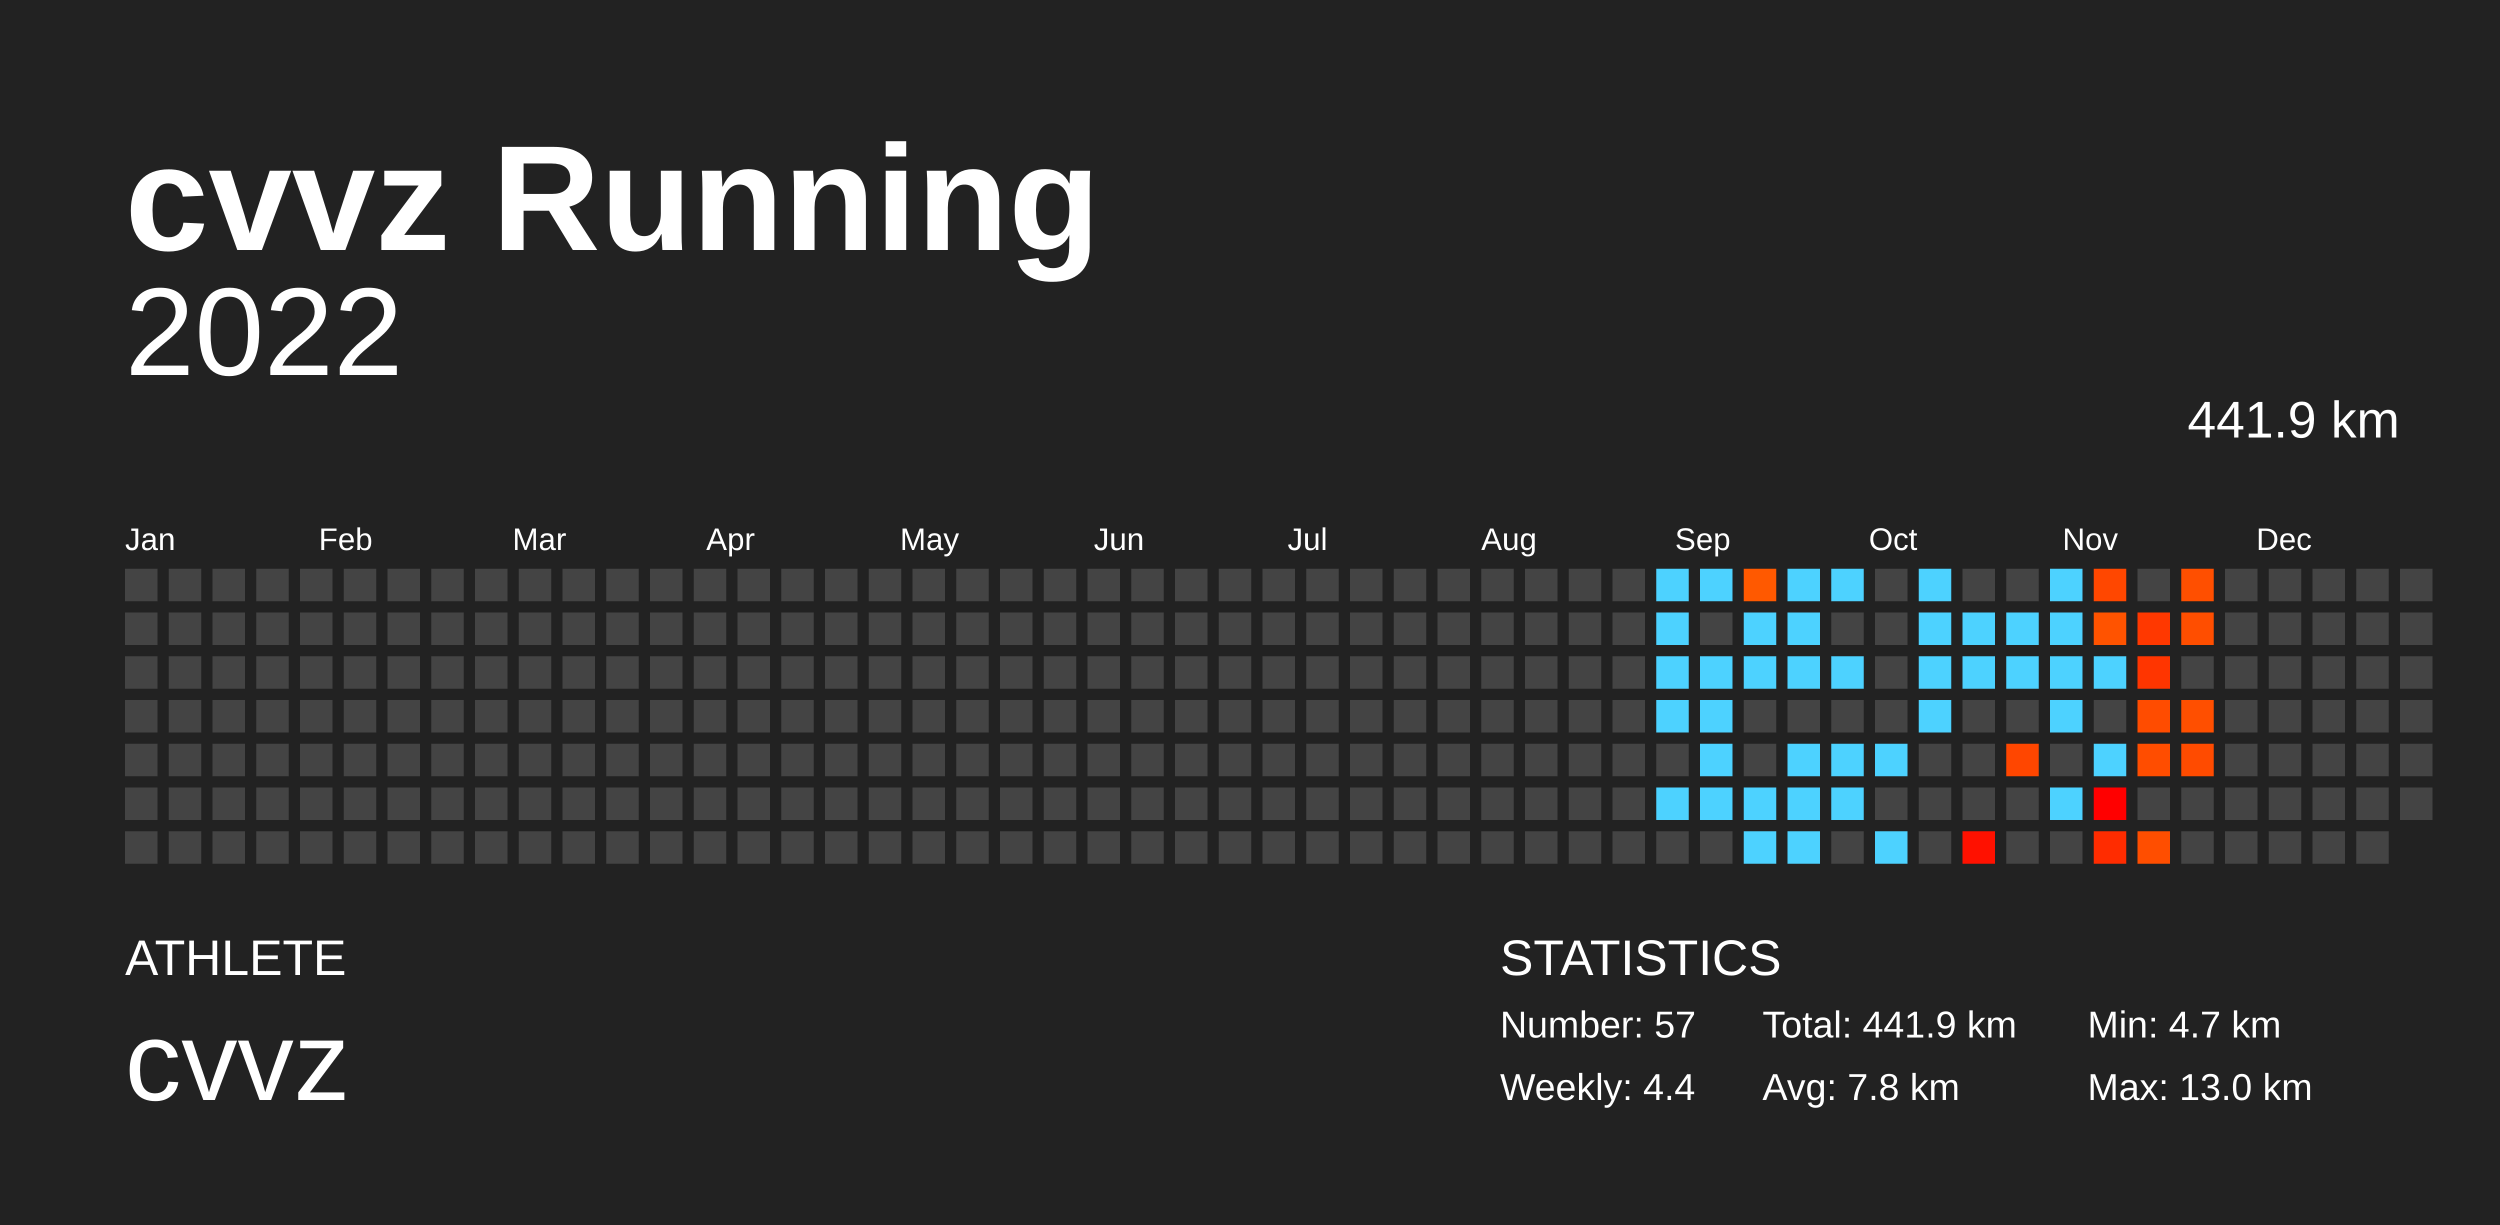
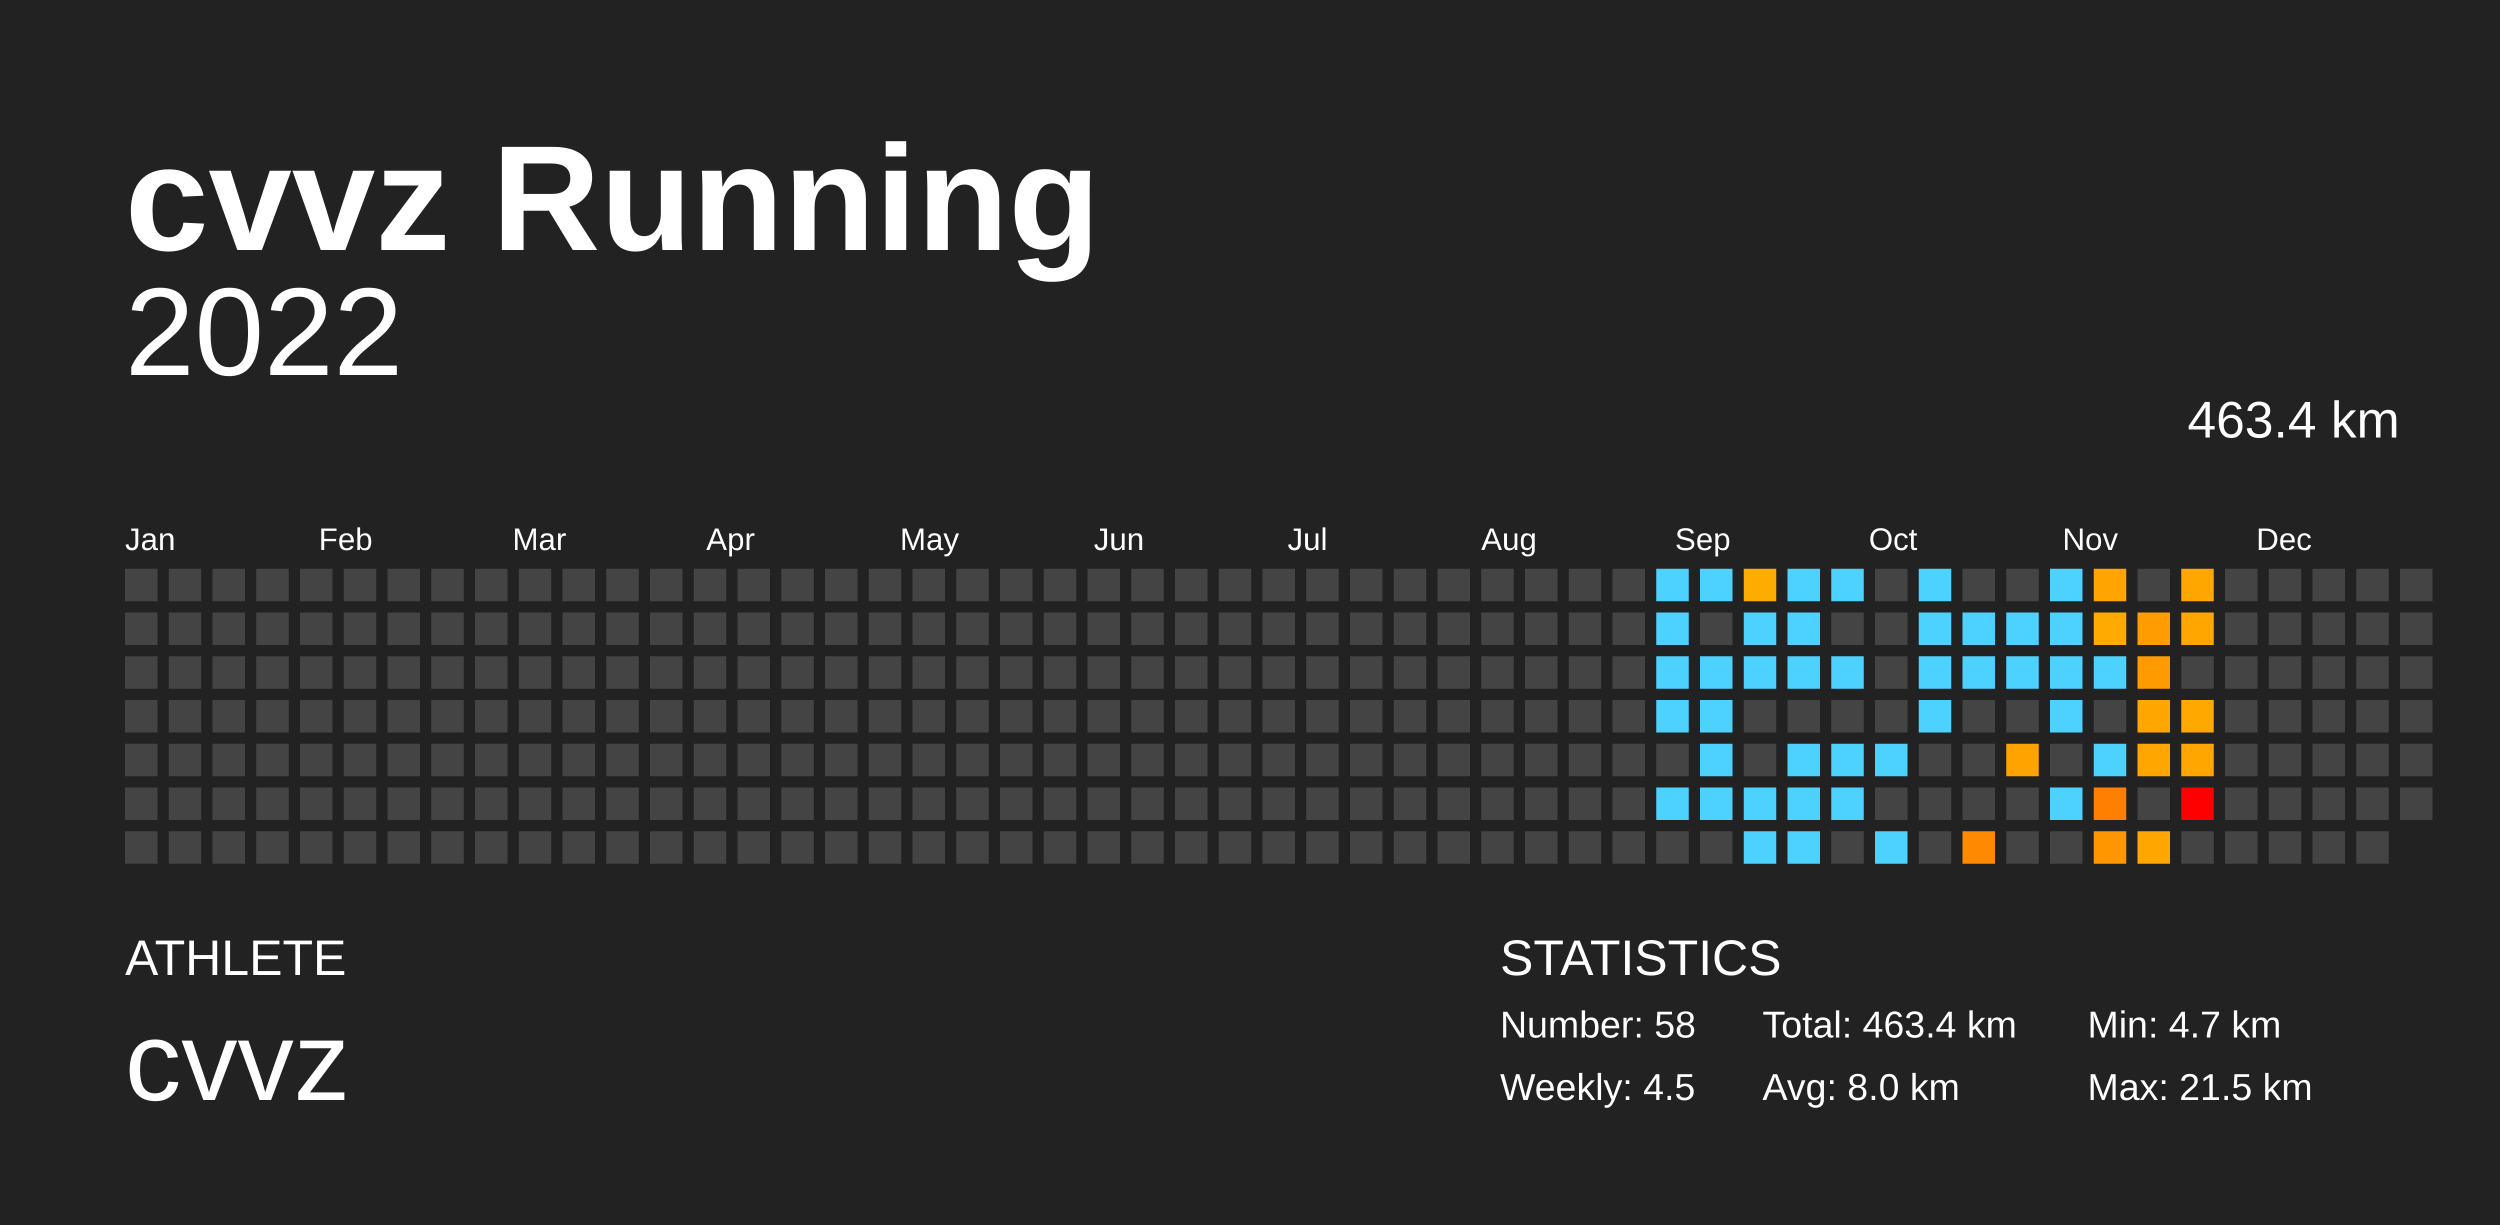
<svg xmlns="http://www.w3.org/2000/svg" baseProfile="full" height="98mm" version="1.1" viewBox="0,0,200,98" width="200mm">
  <defs />
  <rect fill="#222222" height="98" width="200" x="0" y="0" />
  <text fill="#FFFFFF" style="font-size:12px; font-family:Arial; font-weight:bold;" x="10" y="20">cvvz Running</text>
  <text fill="#FFFFFF" style="font-size:4px; font-family:Arial" x="10" y="78">ATHLETE</text>
  <text fill="#FFFFFF" style="font-size:9px; font-family:Arial" x="10" y="88">cvvz</text>
  <text fill="#FFFFFF" style="font-size:4px; font-family:Arial" x="120" y="78">STATISTICS</text>
-   <text fill="#FFFFFF" style="font-size:3px; font-family:Arial" x="120" y="83">Number: 57</text>
-   <text fill="#FFFFFF" style="font-size:3px; font-family:Arial" x="120" y="88">Weekly: 4.4</text>
-   <text fill="#FFFFFF" style="font-size:3px; font-family:Arial" x="141" y="83">Total: 441.9 km</text>
-   <text fill="#FFFFFF" style="font-size:3px; font-family:Arial" x="141" y="88">Avg: 7.8 km</text>
+   <text fill="#FFFFFF" style="font-size:3px; font-family:Arial" x="120" y="83">Number: 58</text>
+   <text fill="#FFFFFF" style="font-size:3px; font-family:Arial" x="120" y="88">Weekly: 4.5</text>
+   <text fill="#FFFFFF" style="font-size:3px; font-family:Arial" x="141" y="83">Total: 463.4 km</text>
+   <text fill="#FFFFFF" style="font-size:3px; font-family:Arial" x="141" y="88">Avg: 8.0 km</text>
  <text fill="#FFFFFF" style="font-size:3px; font-family:Arial" x="167" y="83">Min: 4.7 km</text>
-   <text fill="#FFFFFF" style="font-size:3px; font-family:Arial" x="167" y="88">Max: 13.0 km</text>
+   <text fill="#FFFFFF" style="font-size:3px; font-family:Arial" x="167" y="88">Max: 21.5 km</text>
  <text alignment-baseline="hanging" fill="#FFFFFF" style="font-size:10.0px; font-family:Arial;" x="10" y="30">2022</text>
-   <text alignment-baseline="hanging" fill="#FFFFFF" style="font-size:4.125px; font-family:Arial;" x="175" y="35">441.9 km</text>
+   <text alignment-baseline="hanging" fill="#FFFFFF" style="font-size:4.125px; font-family:Arial;" x="175" y="35">463.4 km</text>
  <text fill="#FFFFFF" style="font-size:2.5px; font-family:Arial" x="10.0" y="44">Jan</text>
  <text fill="#FFFFFF" style="font-size:2.5px; font-family:Arial" x="25.5" y="44">Feb</text>
  <text fill="#FFFFFF" style="font-size:2.5px; font-family:Arial" x="41.0" y="44">Mar</text>
  <text fill="#FFFFFF" style="font-size:2.5px; font-family:Arial" x="56.5" y="44">Apr</text>
  <text fill="#FFFFFF" style="font-size:2.5px; font-family:Arial" x="72.0" y="44">May</text>
  <text fill="#FFFFFF" style="font-size:2.5px; font-family:Arial" x="87.5" y="44">Jun</text>
  <text fill="#FFFFFF" style="font-size:2.5px; font-family:Arial" x="103.0" y="44">Jul</text>
  <text fill="#FFFFFF" style="font-size:2.5px; font-family:Arial" x="118.5" y="44">Aug</text>
  <text fill="#FFFFFF" style="font-size:2.5px; font-family:Arial" x="134.0" y="44">Sep</text>
  <text fill="#FFFFFF" style="font-size:2.5px; font-family:Arial" x="149.5" y="44">Oct</text>
  <text fill="#FFFFFF" style="font-size:2.5px; font-family:Arial" x="165.0" y="44">Nov</text>
  <text fill="#FFFFFF" style="font-size:2.5px; font-family:Arial" x="180.5" y="44">Dec</text>
  <rect fill="#444444" height="2.6" width="2.6" x="10.0" y="45.5" />
  <rect fill="#444444" height="2.6" width="2.6" x="10.0" y="49.0" />
  <rect fill="#444444" height="2.6" width="2.6" x="10.0" y="52.5" />
  <rect fill="#444444" height="2.6" width="2.6" x="10.0" y="56.0" />
  <rect fill="#444444" height="2.6" width="2.6" x="10.0" y="59.5" />
  <rect fill="#444444" height="2.6" width="2.6" x="10.0" y="63.0" />
  <rect fill="#444444" height="2.6" width="2.6" x="10.0" y="66.5" />
  <rect fill="#444444" height="2.6" width="2.6" x="13.5" y="45.5" />
  <rect fill="#444444" height="2.6" width="2.6" x="13.5" y="49.0" />
  <rect fill="#444444" height="2.6" width="2.6" x="13.5" y="52.5" />
  <rect fill="#444444" height="2.6" width="2.6" x="13.5" y="56.0" />
  <rect fill="#444444" height="2.6" width="2.6" x="13.5" y="59.5" />
  <rect fill="#444444" height="2.6" width="2.6" x="13.5" y="63.0" />
  <rect fill="#444444" height="2.6" width="2.6" x="13.5" y="66.5" />
  <rect fill="#444444" height="2.6" width="2.6" x="17.0" y="45.5" />
  <rect fill="#444444" height="2.6" width="2.6" x="17.0" y="49.0" />
  <rect fill="#444444" height="2.6" width="2.6" x="17.0" y="52.5" />
  <rect fill="#444444" height="2.6" width="2.6" x="17.0" y="56.0" />
  <rect fill="#444444" height="2.6" width="2.6" x="17.0" y="59.5" />
  <rect fill="#444444" height="2.6" width="2.6" x="17.0" y="63.0" />
  <rect fill="#444444" height="2.6" width="2.6" x="17.0" y="66.5" />
  <rect fill="#444444" height="2.6" width="2.6" x="20.5" y="45.5" />
  <rect fill="#444444" height="2.6" width="2.6" x="20.5" y="49.0" />
  <rect fill="#444444" height="2.6" width="2.6" x="20.5" y="52.5" />
  <rect fill="#444444" height="2.6" width="2.6" x="20.5" y="56.0" />
  <rect fill="#444444" height="2.6" width="2.6" x="20.5" y="59.5" />
  <rect fill="#444444" height="2.6" width="2.6" x="20.5" y="63.0" />
  <rect fill="#444444" height="2.6" width="2.6" x="20.5" y="66.5" />
  <rect fill="#444444" height="2.6" width="2.6" x="24.0" y="45.5" />
  <rect fill="#444444" height="2.6" width="2.6" x="24.0" y="49.0" />
  <rect fill="#444444" height="2.6" width="2.6" x="24.0" y="52.5" />
  <rect fill="#444444" height="2.6" width="2.6" x="24.0" y="56.0" />
  <rect fill="#444444" height="2.6" width="2.6" x="24.0" y="59.5" />
  <rect fill="#444444" height="2.6" width="2.6" x="24.0" y="63.0" />
  <rect fill="#444444" height="2.6" width="2.6" x="24.0" y="66.5" />
  <rect fill="#444444" height="2.6" width="2.6" x="27.5" y="45.5" />
  <rect fill="#444444" height="2.6" width="2.6" x="27.5" y="49.0" />
  <rect fill="#444444" height="2.6" width="2.6" x="27.5" y="52.5" />
  <rect fill="#444444" height="2.6" width="2.6" x="27.5" y="56.0" />
  <rect fill="#444444" height="2.6" width="2.6" x="27.5" y="59.5" />
  <rect fill="#444444" height="2.6" width="2.6" x="27.5" y="63.0" />
  <rect fill="#444444" height="2.6" width="2.6" x="27.5" y="66.5" />
  <rect fill="#444444" height="2.6" width="2.6" x="31.0" y="45.5" />
  <rect fill="#444444" height="2.6" width="2.6" x="31.0" y="49.0" />
  <rect fill="#444444" height="2.6" width="2.6" x="31.0" y="52.5" />
  <rect fill="#444444" height="2.6" width="2.6" x="31.0" y="56.0" />
  <rect fill="#444444" height="2.6" width="2.6" x="31.0" y="59.5" />
  <rect fill="#444444" height="2.6" width="2.6" x="31.0" y="63.0" />
  <rect fill="#444444" height="2.6" width="2.6" x="31.0" y="66.5" />
  <rect fill="#444444" height="2.6" width="2.6" x="34.5" y="45.5" />
  <rect fill="#444444" height="2.6" width="2.6" x="34.5" y="49.0" />
  <rect fill="#444444" height="2.6" width="2.6" x="34.5" y="52.5" />
  <rect fill="#444444" height="2.6" width="2.6" x="34.5" y="56.0" />
  <rect fill="#444444" height="2.6" width="2.6" x="34.5" y="59.5" />
  <rect fill="#444444" height="2.6" width="2.6" x="34.5" y="63.0" />
  <rect fill="#444444" height="2.6" width="2.6" x="34.5" y="66.5" />
  <rect fill="#444444" height="2.6" width="2.6" x="38.0" y="45.5" />
  <rect fill="#444444" height="2.6" width="2.6" x="38.0" y="49.0" />
  <rect fill="#444444" height="2.6" width="2.6" x="38.0" y="52.5" />
  <rect fill="#444444" height="2.6" width="2.6" x="38.0" y="56.0" />
  <rect fill="#444444" height="2.6" width="2.6" x="38.0" y="59.5" />
  <rect fill="#444444" height="2.6" width="2.6" x="38.0" y="63.0" />
  <rect fill="#444444" height="2.6" width="2.6" x="38.0" y="66.5" />
  <rect fill="#444444" height="2.6" width="2.6" x="41.5" y="45.5" />
  <rect fill="#444444" height="2.6" width="2.6" x="41.5" y="49.0" />
  <rect fill="#444444" height="2.6" width="2.6" x="41.5" y="52.5" />
  <rect fill="#444444" height="2.6" width="2.6" x="41.5" y="56.0" />
  <rect fill="#444444" height="2.6" width="2.6" x="41.5" y="59.5" />
  <rect fill="#444444" height="2.6" width="2.6" x="41.5" y="63.0" />
  <rect fill="#444444" height="2.6" width="2.6" x="41.5" y="66.5" />
  <rect fill="#444444" height="2.6" width="2.6" x="45.0" y="45.5" />
  <rect fill="#444444" height="2.6" width="2.6" x="45.0" y="49.0" />
  <rect fill="#444444" height="2.6" width="2.6" x="45.0" y="52.5" />
  <rect fill="#444444" height="2.6" width="2.6" x="45.0" y="56.0" />
  <rect fill="#444444" height="2.6" width="2.6" x="45.0" y="59.5" />
  <rect fill="#444444" height="2.6" width="2.6" x="45.0" y="63.0" />
  <rect fill="#444444" height="2.6" width="2.6" x="45.0" y="66.5" />
  <rect fill="#444444" height="2.6" width="2.6" x="48.5" y="45.5" />
  <rect fill="#444444" height="2.6" width="2.6" x="48.5" y="49.0" />
  <rect fill="#444444" height="2.6" width="2.6" x="48.5" y="52.5" />
  <rect fill="#444444" height="2.6" width="2.6" x="48.5" y="56.0" />
  <rect fill="#444444" height="2.6" width="2.6" x="48.5" y="59.5" />
  <rect fill="#444444" height="2.6" width="2.6" x="48.5" y="63.0" />
  <rect fill="#444444" height="2.6" width="2.6" x="48.5" y="66.5" />
  <rect fill="#444444" height="2.6" width="2.6" x="52.0" y="45.5" />
  <rect fill="#444444" height="2.6" width="2.6" x="52.0" y="49.0" />
  <rect fill="#444444" height="2.6" width="2.6" x="52.0" y="52.5" />
  <rect fill="#444444" height="2.6" width="2.6" x="52.0" y="56.0" />
  <rect fill="#444444" height="2.6" width="2.6" x="52.0" y="59.5" />
  <rect fill="#444444" height="2.6" width="2.6" x="52.0" y="63.0" />
  <rect fill="#444444" height="2.6" width="2.6" x="52.0" y="66.5" />
  <rect fill="#444444" height="2.6" width="2.6" x="55.5" y="45.5" />
  <rect fill="#444444" height="2.6" width="2.6" x="55.5" y="49.0" />
  <rect fill="#444444" height="2.6" width="2.6" x="55.5" y="52.5" />
  <rect fill="#444444" height="2.6" width="2.6" x="55.5" y="56.0" />
  <rect fill="#444444" height="2.6" width="2.6" x="55.5" y="59.5" />
  <rect fill="#444444" height="2.6" width="2.6" x="55.5" y="63.0" />
  <rect fill="#444444" height="2.6" width="2.6" x="55.5" y="66.5" />
  <rect fill="#444444" height="2.6" width="2.6" x="59.0" y="45.5" />
  <rect fill="#444444" height="2.6" width="2.6" x="59.0" y="49.0" />
  <rect fill="#444444" height="2.6" width="2.6" x="59.0" y="52.5" />
  <rect fill="#444444" height="2.6" width="2.6" x="59.0" y="56.0" />
  <rect fill="#444444" height="2.6" width="2.6" x="59.0" y="59.5" />
  <rect fill="#444444" height="2.6" width="2.6" x="59.0" y="63.0" />
  <rect fill="#444444" height="2.6" width="2.6" x="59.0" y="66.5" />
  <rect fill="#444444" height="2.6" width="2.6" x="62.5" y="45.5" />
  <rect fill="#444444" height="2.6" width="2.6" x="62.5" y="49.0" />
  <rect fill="#444444" height="2.6" width="2.6" x="62.5" y="52.5" />
  <rect fill="#444444" height="2.6" width="2.6" x="62.5" y="56.0" />
  <rect fill="#444444" height="2.6" width="2.6" x="62.5" y="59.5" />
  <rect fill="#444444" height="2.6" width="2.6" x="62.5" y="63.0" />
  <rect fill="#444444" height="2.6" width="2.6" x="62.5" y="66.5" />
  <rect fill="#444444" height="2.6" width="2.6" x="66.0" y="45.5" />
  <rect fill="#444444" height="2.6" width="2.6" x="66.0" y="49.0" />
  <rect fill="#444444" height="2.6" width="2.6" x="66.0" y="52.5" />
  <rect fill="#444444" height="2.6" width="2.6" x="66.0" y="56.0" />
  <rect fill="#444444" height="2.6" width="2.6" x="66.0" y="59.5" />
  <rect fill="#444444" height="2.6" width="2.6" x="66.0" y="63.0" />
  <rect fill="#444444" height="2.6" width="2.6" x="66.0" y="66.5" />
  <rect fill="#444444" height="2.6" width="2.6" x="69.5" y="45.5" />
  <rect fill="#444444" height="2.6" width="2.6" x="69.5" y="49.0" />
  <rect fill="#444444" height="2.6" width="2.6" x="69.5" y="52.5" />
  <rect fill="#444444" height="2.6" width="2.6" x="69.5" y="56.0" />
  <rect fill="#444444" height="2.6" width="2.6" x="69.5" y="59.5" />
  <rect fill="#444444" height="2.6" width="2.6" x="69.5" y="63.0" />
  <rect fill="#444444" height="2.6" width="2.6" x="69.5" y="66.5" />
  <rect fill="#444444" height="2.6" width="2.6" x="73.0" y="45.5" />
  <rect fill="#444444" height="2.6" width="2.6" x="73.0" y="49.0" />
  <rect fill="#444444" height="2.6" width="2.6" x="73.0" y="52.5" />
  <rect fill="#444444" height="2.6" width="2.6" x="73.0" y="56.0" />
  <rect fill="#444444" height="2.6" width="2.6" x="73.0" y="59.5" />
  <rect fill="#444444" height="2.6" width="2.6" x="73.0" y="63.0" />
  <rect fill="#444444" height="2.6" width="2.6" x="73.0" y="66.5" />
  <rect fill="#444444" height="2.6" width="2.6" x="76.5" y="45.5" />
  <rect fill="#444444" height="2.6" width="2.6" x="76.5" y="49.0" />
  <rect fill="#444444" height="2.6" width="2.6" x="76.5" y="52.5" />
  <rect fill="#444444" height="2.6" width="2.6" x="76.5" y="56.0" />
  <rect fill="#444444" height="2.6" width="2.6" x="76.5" y="59.5" />
  <rect fill="#444444" height="2.6" width="2.6" x="76.5" y="63.0" />
  <rect fill="#444444" height="2.6" width="2.6" x="76.5" y="66.5" />
  <rect fill="#444444" height="2.6" width="2.6" x="80.0" y="45.5" />
  <rect fill="#444444" height="2.6" width="2.6" x="80.0" y="49.0" />
  <rect fill="#444444" height="2.6" width="2.6" x="80.0" y="52.5" />
  <rect fill="#444444" height="2.6" width="2.6" x="80.0" y="56.0" />
  <rect fill="#444444" height="2.6" width="2.6" x="80.0" y="59.5" />
  <rect fill="#444444" height="2.6" width="2.6" x="80.0" y="63.0" />
  <rect fill="#444444" height="2.6" width="2.6" x="80.0" y="66.5" />
  <rect fill="#444444" height="2.6" width="2.6" x="83.5" y="45.5" />
  <rect fill="#444444" height="2.6" width="2.6" x="83.5" y="49.0" />
  <rect fill="#444444" height="2.6" width="2.6" x="83.5" y="52.5" />
  <rect fill="#444444" height="2.6" width="2.6" x="83.5" y="56.0" />
  <rect fill="#444444" height="2.6" width="2.6" x="83.5" y="59.5" />
  <rect fill="#444444" height="2.6" width="2.6" x="83.5" y="63.0" />
  <rect fill="#444444" height="2.6" width="2.6" x="83.5" y="66.5" />
  <rect fill="#444444" height="2.6" width="2.6" x="87.0" y="45.5" />
  <rect fill="#444444" height="2.6" width="2.6" x="87.0" y="49.0" />
  <rect fill="#444444" height="2.6" width="2.6" x="87.0" y="52.5" />
  <rect fill="#444444" height="2.6" width="2.6" x="87.0" y="56.0" />
  <rect fill="#444444" height="2.6" width="2.6" x="87.0" y="59.5" />
  <rect fill="#444444" height="2.6" width="2.6" x="87.0" y="63.0" />
  <rect fill="#444444" height="2.6" width="2.6" x="87.0" y="66.5" />
  <rect fill="#444444" height="2.6" width="2.6" x="90.5" y="45.5" />
  <rect fill="#444444" height="2.6" width="2.6" x="90.5" y="49.0" />
  <rect fill="#444444" height="2.6" width="2.6" x="90.5" y="52.5" />
  <rect fill="#444444" height="2.6" width="2.6" x="90.5" y="56.0" />
  <rect fill="#444444" height="2.6" width="2.6" x="90.5" y="59.5" />
  <rect fill="#444444" height="2.6" width="2.6" x="90.5" y="63.0" />
  <rect fill="#444444" height="2.6" width="2.6" x="90.5" y="66.5" />
  <rect fill="#444444" height="2.6" width="2.6" x="94.0" y="45.5" />
  <rect fill="#444444" height="2.6" width="2.6" x="94.0" y="49.0" />
  <rect fill="#444444" height="2.6" width="2.6" x="94.0" y="52.5" />
  <rect fill="#444444" height="2.6" width="2.6" x="94.0" y="56.0" />
  <rect fill="#444444" height="2.6" width="2.6" x="94.0" y="59.5" />
  <rect fill="#444444" height="2.6" width="2.6" x="94.0" y="63.0" />
  <rect fill="#444444" height="2.6" width="2.6" x="94.0" y="66.5" />
  <rect fill="#444444" height="2.6" width="2.6" x="97.5" y="45.5" />
  <rect fill="#444444" height="2.6" width="2.6" x="97.5" y="49.0" />
  <rect fill="#444444" height="2.6" width="2.6" x="97.5" y="52.5" />
  <rect fill="#444444" height="2.6" width="2.6" x="97.5" y="56.0" />
  <rect fill="#444444" height="2.6" width="2.6" x="97.5" y="59.5" />
  <rect fill="#444444" height="2.6" width="2.6" x="97.5" y="63.0" />
  <rect fill="#444444" height="2.6" width="2.6" x="97.5" y="66.5" />
  <rect fill="#444444" height="2.6" width="2.6" x="101.0" y="45.5" />
  <rect fill="#444444" height="2.6" width="2.6" x="101.0" y="49.0" />
  <rect fill="#444444" height="2.6" width="2.6" x="101.0" y="52.5" />
  <rect fill="#444444" height="2.6" width="2.6" x="101.0" y="56.0" />
  <rect fill="#444444" height="2.6" width="2.6" x="101.0" y="59.5" />
  <rect fill="#444444" height="2.6" width="2.6" x="101.0" y="63.0" />
  <rect fill="#444444" height="2.6" width="2.6" x="101.0" y="66.5" />
  <rect fill="#444444" height="2.6" width="2.6" x="104.5" y="45.5" />
  <rect fill="#444444" height="2.6" width="2.6" x="104.5" y="49.0" />
  <rect fill="#444444" height="2.6" width="2.6" x="104.5" y="52.5" />
  <rect fill="#444444" height="2.6" width="2.6" x="104.5" y="56.0" />
  <rect fill="#444444" height="2.6" width="2.6" x="104.5" y="59.5" />
  <rect fill="#444444" height="2.6" width="2.6" x="104.5" y="63.0" />
  <rect fill="#444444" height="2.6" width="2.6" x="104.5" y="66.5" />
  <rect fill="#444444" height="2.6" width="2.6" x="108.0" y="45.5" />
  <rect fill="#444444" height="2.6" width="2.6" x="108.0" y="49.0" />
  <rect fill="#444444" height="2.6" width="2.6" x="108.0" y="52.5" />
  <rect fill="#444444" height="2.6" width="2.6" x="108.0" y="56.0" />
  <rect fill="#444444" height="2.6" width="2.6" x="108.0" y="59.5" />
  <rect fill="#444444" height="2.6" width="2.6" x="108.0" y="63.0" />
  <rect fill="#444444" height="2.6" width="2.6" x="108.0" y="66.5" />
  <rect fill="#444444" height="2.6" width="2.6" x="111.5" y="45.5" />
  <rect fill="#444444" height="2.6" width="2.6" x="111.5" y="49.0" />
  <rect fill="#444444" height="2.6" width="2.6" x="111.5" y="52.5" />
  <rect fill="#444444" height="2.6" width="2.6" x="111.5" y="56.0" />
  <rect fill="#444444" height="2.6" width="2.6" x="111.5" y="59.5" />
  <rect fill="#444444" height="2.6" width="2.6" x="111.5" y="63.0" />
  <rect fill="#444444" height="2.6" width="2.6" x="111.5" y="66.5" />
  <rect fill="#444444" height="2.6" width="2.6" x="115.0" y="45.5" />
  <rect fill="#444444" height="2.6" width="2.6" x="115.0" y="49.0" />
  <rect fill="#444444" height="2.6" width="2.6" x="115.0" y="52.5" />
  <rect fill="#444444" height="2.6" width="2.6" x="115.0" y="56.0" />
  <rect fill="#444444" height="2.6" width="2.6" x="115.0" y="59.5" />
  <rect fill="#444444" height="2.6" width="2.6" x="115.0" y="63.0" />
  <rect fill="#444444" height="2.6" width="2.6" x="115.0" y="66.5" />
  <rect fill="#444444" height="2.6" width="2.6" x="118.5" y="45.5" />
  <rect fill="#444444" height="2.6" width="2.6" x="118.5" y="49.0" />
  <rect fill="#444444" height="2.6" width="2.6" x="118.5" y="52.5" />
  <rect fill="#444444" height="2.6" width="2.6" x="118.5" y="56.0" />
  <rect fill="#444444" height="2.6" width="2.6" x="118.5" y="59.5" />
  <rect fill="#444444" height="2.6" width="2.6" x="118.5" y="63.0" />
  <rect fill="#444444" height="2.6" width="2.6" x="118.5" y="66.5" />
  <rect fill="#444444" height="2.6" width="2.6" x="122.0" y="45.5" />
  <rect fill="#444444" height="2.6" width="2.6" x="122.0" y="49.0" />
  <rect fill="#444444" height="2.6" width="2.6" x="122.0" y="52.5" />
  <rect fill="#444444" height="2.6" width="2.6" x="122.0" y="56.0" />
  <rect fill="#444444" height="2.6" width="2.6" x="122.0" y="59.5" />
  <rect fill="#444444" height="2.6" width="2.6" x="122.0" y="63.0" />
  <rect fill="#444444" height="2.6" width="2.6" x="122.0" y="66.5" />
  <rect fill="#444444" height="2.6" width="2.6" x="125.5" y="45.5" />
  <rect fill="#444444" height="2.6" width="2.6" x="125.5" y="49.0" />
  <rect fill="#444444" height="2.6" width="2.6" x="125.5" y="52.5" />
  <rect fill="#444444" height="2.6" width="2.6" x="125.5" y="56.0" />
  <rect fill="#444444" height="2.6" width="2.6" x="125.5" y="59.5" />
  <rect fill="#444444" height="2.6" width="2.6" x="125.5" y="63.0" />
  <rect fill="#444444" height="2.6" width="2.6" x="125.5" y="66.5" />
  <rect fill="#444444" height="2.6" width="2.6" x="129.0" y="45.5" />
  <rect fill="#444444" height="2.6" width="2.6" x="129.0" y="49.0" />
  <rect fill="#444444" height="2.6" width="2.6" x="129.0" y="52.5" />
  <rect fill="#444444" height="2.6" width="2.6" x="129.0" y="56.0" />
  <rect fill="#444444" height="2.6" width="2.6" x="129.0" y="59.5" />
  <rect fill="#444444" height="2.6" width="2.6" x="129.0" y="63.0" />
  <rect fill="#444444" height="2.6" width="2.6" x="129.0" y="66.5" />
  <rect fill="#4dd2ff" height="2.6" width="2.6" x="132.5" y="45.5" />
  <rect fill="#4dd2ff" height="2.6" width="2.6" x="132.5" y="49.0" />
  <rect fill="#4dd2ff" height="2.6" width="2.6" x="132.5" y="52.5" />
  <rect fill="#4dd2ff" height="2.6" width="2.6" x="132.5" y="56.0" />
  <rect fill="#444444" height="2.6" width="2.6" x="132.5" y="59.5" />
  <rect fill="#4dd2ff" height="2.6" width="2.6" x="132.5" y="63.0" />
  <rect fill="#444444" height="2.6" width="2.6" x="132.5" y="66.5" />
  <rect fill="#4dd2ff" height="2.6" width="2.6" x="136.0" y="45.5" />
  <rect fill="#444444" height="2.6" width="2.6" x="136.0" y="49.0" />
  <rect fill="#4dd2ff" height="2.6" width="2.6" x="136.0" y="52.5" />
  <rect fill="#4dd2ff" height="2.6" width="2.6" x="136.0" y="56.0" />
  <rect fill="#4dd2ff" height="2.6" width="2.6" x="136.0" y="59.5" />
  <rect fill="#4dd2ff" height="2.6" width="2.6" x="136.0" y="63.0" />
  <rect fill="#444444" height="2.6" width="2.6" x="136.0" y="66.5" />
-   <rect fill="#ff5900" height="2.6" width="2.6" x="139.5" y="45.5" />
+   <rect fill="#ffac00" height="2.6" width="2.6" x="139.5" y="45.5" />
  <rect fill="#4dd2ff" height="2.6" width="2.6" x="139.5" y="49.0" />
  <rect fill="#4dd2ff" height="2.6" width="2.6" x="139.5" y="52.5" />
  <rect fill="#444444" height="2.6" width="2.6" x="139.5" y="56.0" />
  <rect fill="#444444" height="2.6" width="2.6" x="139.5" y="59.5" />
  <rect fill="#4dd2ff" height="2.6" width="2.6" x="139.5" y="63.0" />
  <rect fill="#4dd2ff" height="2.6" width="2.6" x="139.5" y="66.5" />
  <rect fill="#4dd2ff" height="2.6" width="2.6" x="143.0" y="45.5" />
  <rect fill="#4dd2ff" height="2.6" width="2.6" x="143.0" y="49.0" />
  <rect fill="#4dd2ff" height="2.6" width="2.6" x="143.0" y="52.5" />
  <rect fill="#444444" height="2.6" width="2.6" x="143.0" y="56.0" />
  <rect fill="#4dd2ff" height="2.6" width="2.6" x="143.0" y="59.5" />
  <rect fill="#4dd2ff" height="2.6" width="2.6" x="143.0" y="63.0" />
  <rect fill="#4dd2ff" height="2.6" width="2.6" x="143.0" y="66.5" />
  <rect fill="#4dd2ff" height="2.6" width="2.6" x="146.5" y="45.5" />
  <rect fill="#444444" height="2.6" width="2.6" x="146.5" y="49.0" />
  <rect fill="#4dd2ff" height="2.6" width="2.6" x="146.5" y="52.5" />
  <rect fill="#444444" height="2.6" width="2.6" x="146.5" y="56.0" />
  <rect fill="#4dd2ff" height="2.6" width="2.6" x="146.5" y="59.5" />
  <rect fill="#4dd2ff" height="2.6" width="2.6" x="146.5" y="63.0" />
  <rect fill="#444444" height="2.6" width="2.6" x="146.5" y="66.5" />
  <rect fill="#444444" height="2.6" width="2.6" x="150.0" y="45.5" />
  <rect fill="#444444" height="2.6" width="2.6" x="150.0" y="49.0" />
  <rect fill="#444444" height="2.6" width="2.6" x="150.0" y="52.5" />
  <rect fill="#444444" height="2.6" width="2.6" x="150.0" y="56.0" />
  <rect fill="#4dd2ff" height="2.6" width="2.6" x="150.0" y="59.5" />
  <rect fill="#444444" height="2.6" width="2.6" x="150.0" y="63.0" />
  <rect fill="#4dd2ff" height="2.6" width="2.6" x="150.0" y="66.5" />
  <rect fill="#4dd2ff" height="2.6" width="2.6" x="153.5" y="45.5" />
  <rect fill="#4dd2ff" height="2.6" width="2.6" x="153.5" y="49.0" />
  <rect fill="#4dd2ff" height="2.6" width="2.6" x="153.5" y="52.5" />
  <rect fill="#4dd2ff" height="2.6" width="2.6" x="153.5" y="56.0" />
  <rect fill="#444444" height="2.6" width="2.6" x="153.5" y="59.5" />
  <rect fill="#444444" height="2.6" width="2.6" x="153.5" y="63.0" />
  <rect fill="#444444" height="2.6" width="2.6" x="153.5" y="66.5" />
  <rect fill="#444444" height="2.6" width="2.6" x="157.0" y="45.5" />
  <rect fill="#4dd2ff" height="2.6" width="2.6" x="157.0" y="49.0" />
  <rect fill="#4dd2ff" height="2.6" width="2.6" x="157.0" y="52.5" />
  <rect fill="#444444" height="2.6" width="2.6" x="157.0" y="56.0" />
  <rect fill="#444444" height="2.6" width="2.6" x="157.0" y="59.5" />
  <rect fill="#444444" height="2.6" width="2.6" x="157.0" y="63.0" />
-   <rect fill="#ff1100" height="2.6" width="2.6" x="157.0" y="66.5" />
+   <rect fill="#ff8900" height="2.6" width="2.6" x="157.0" y="66.5" />
  <rect fill="#444444" height="2.6" width="2.6" x="160.5" y="45.5" />
  <rect fill="#4dd2ff" height="2.6" width="2.6" x="160.5" y="49.0" />
  <rect fill="#4dd2ff" height="2.6" width="2.6" x="160.5" y="52.5" />
  <rect fill="#444444" height="2.6" width="2.6" x="160.5" y="56.0" />
-   <rect fill="#ff4600" height="2.6" width="2.6" x="160.5" y="59.5" />
+   <rect fill="#ffa300" height="2.6" width="2.6" x="160.5" y="59.5" />
  <rect fill="#444444" height="2.6" width="2.6" x="160.5" y="63.0" />
  <rect fill="#444444" height="2.6" width="2.6" x="160.5" y="66.5" />
  <rect fill="#4dd2ff" height="2.6" width="2.6" x="164.0" y="45.5" />
  <rect fill="#4dd2ff" height="2.6" width="2.6" x="164.0" y="49.0" />
  <rect fill="#4dd2ff" height="2.6" width="2.6" x="164.0" y="52.5" />
  <rect fill="#4dd2ff" height="2.6" width="2.6" x="164.0" y="56.0" />
  <rect fill="#444444" height="2.6" width="2.6" x="164.0" y="59.5" />
  <rect fill="#4dd2ff" height="2.6" width="2.6" x="164.0" y="63.0" />
  <rect fill="#444444" height="2.6" width="2.6" x="164.0" y="66.5" />
-   <rect fill="#ff4700" height="2.6" width="2.6" x="167.5" y="45.5" />
-   <rect fill="#ff5300" height="2.6" width="2.6" x="167.5" y="49.0" />
+   <rect fill="#ffa400" height="2.6" width="2.6" x="167.5" y="45.5" />
+   <rect fill="#ffaa00" height="2.6" width="2.6" x="167.5" y="49.0" />
  <rect fill="#4dd2ff" height="2.6" width="2.6" x="167.5" y="52.5" />
  <rect fill="#444444" height="2.6" width="2.6" x="167.5" y="56.0" />
  <rect fill="#4dd2ff" height="2.6" width="2.6" x="167.5" y="59.5" />
-   <rect fill="#ff0000" height="2.6" width="2.6" x="167.5" y="63.0" />
-   <rect fill="#ff2c00" height="2.6" width="2.6" x="167.5" y="66.5" />
+   <rect fill="#ff8000" height="2.6" width="2.6" x="167.5" y="63.0" />
+   <rect fill="#ff9600" height="2.6" width="2.6" x="167.5" y="66.5" />
  <rect fill="#444444" height="2.6" width="2.6" x="171.0" y="45.5" />
-   <rect fill="#ff3800" height="2.6" width="2.6" x="171.0" y="49.0" />
-   <rect fill="#ff3500" height="2.6" width="2.6" x="171.0" y="52.5" />
-   <rect fill="#ff4c00" height="2.6" width="2.6" x="171.0" y="56.0" />
-   <rect fill="#ff4d00" height="2.6" width="2.6" x="171.0" y="59.5" />
+   <rect fill="#ff9c00" height="2.6" width="2.6" x="171.0" y="49.0" />
+   <rect fill="#ff9b00" height="2.6" width="2.6" x="171.0" y="52.5" />
+   <rect fill="#ffa600" height="2.6" width="2.6" x="171.0" y="56.0" />
+   <rect fill="#ffa700" height="2.6" width="2.6" x="171.0" y="59.5" />
  <rect fill="#444444" height="2.6" width="2.6" x="171.0" y="63.0" />
-   <rect fill="#ff4e00" height="2.6" width="2.6" x="171.0" y="66.5" />
-   <rect fill="#ff4f00" height="2.6" width="2.6" x="174.5" y="45.5" />
-   <rect fill="#ff4e00" height="2.6" width="2.6" x="174.5" y="49.0" />
+   <rect fill="#ffa700" height="2.6" width="2.6" x="171.0" y="66.5" />
+   <rect fill="#ffa700" height="2.6" width="2.6" x="174.5" y="45.5" />
+   <rect fill="#ffa700" height="2.6" width="2.6" x="174.5" y="49.0" />
  <rect fill="#444444" height="2.6" width="2.6" x="174.5" y="52.5" />
-   <rect fill="#ff4f00" height="2.6" width="2.6" x="174.5" y="56.0" />
-   <rect fill="#ff4b00" height="2.6" width="2.6" x="174.5" y="59.5" />
-   <rect fill="#444444" height="2.6" width="2.6" x="174.5" y="63.0" />
+   <rect fill="#ffa800" height="2.6" width="2.6" x="174.5" y="56.0" />
+   <rect fill="#ffa600" height="2.6" width="2.6" x="174.5" y="59.5" />
+   <rect fill="red" height="2.6" width="2.6" x="174.5" y="63.0" />
  <rect fill="#444444" height="2.6" width="2.6" x="174.5" y="66.5" />
  <rect fill="#444444" height="2.6" width="2.6" x="178.0" y="45.5" />
  <rect fill="#444444" height="2.6" width="2.6" x="178.0" y="49.0" />
  <rect fill="#444444" height="2.6" width="2.6" x="178.0" y="52.5" />
  <rect fill="#444444" height="2.6" width="2.6" x="178.0" y="56.0" />
  <rect fill="#444444" height="2.6" width="2.6" x="178.0" y="59.5" />
  <rect fill="#444444" height="2.6" width="2.6" x="178.0" y="63.0" />
  <rect fill="#444444" height="2.6" width="2.6" x="178.0" y="66.5" />
  <rect fill="#444444" height="2.6" width="2.6" x="181.5" y="45.5" />
  <rect fill="#444444" height="2.6" width="2.6" x="181.5" y="49.0" />
  <rect fill="#444444" height="2.6" width="2.6" x="181.5" y="52.5" />
  <rect fill="#444444" height="2.6" width="2.6" x="181.5" y="56.0" />
  <rect fill="#444444" height="2.6" width="2.6" x="181.5" y="59.5" />
  <rect fill="#444444" height="2.6" width="2.6" x="181.5" y="63.0" />
  <rect fill="#444444" height="2.6" width="2.6" x="181.5" y="66.5" />
  <rect fill="#444444" height="2.6" width="2.6" x="185.0" y="45.5" />
  <rect fill="#444444" height="2.6" width="2.6" x="185.0" y="49.0" />
  <rect fill="#444444" height="2.6" width="2.6" x="185.0" y="52.5" />
  <rect fill="#444444" height="2.6" width="2.6" x="185.0" y="56.0" />
  <rect fill="#444444" height="2.6" width="2.6" x="185.0" y="59.5" />
  <rect fill="#444444" height="2.6" width="2.6" x="185.0" y="63.0" />
  <rect fill="#444444" height="2.6" width="2.6" x="185.0" y="66.5" />
  <rect fill="#444444" height="2.6" width="2.6" x="188.5" y="45.5" />
  <rect fill="#444444" height="2.6" width="2.6" x="188.5" y="49.0" />
  <rect fill="#444444" height="2.6" width="2.6" x="188.5" y="52.5" />
  <rect fill="#444444" height="2.6" width="2.6" x="188.5" y="56.0" />
  <rect fill="#444444" height="2.6" width="2.6" x="188.5" y="59.5" />
  <rect fill="#444444" height="2.6" width="2.6" x="188.5" y="63.0" />
  <rect fill="#444444" height="2.6" width="2.6" x="188.5" y="66.5" />
  <rect fill="#444444" height="2.6" width="2.6" x="192.0" y="45.5" />
  <rect fill="#444444" height="2.6" width="2.6" x="192.0" y="49.0" />
  <rect fill="#444444" height="2.6" width="2.6" x="192.0" y="52.5" />
  <rect fill="#444444" height="2.6" width="2.6" x="192.0" y="56.0" />
  <rect fill="#444444" height="2.6" width="2.6" x="192.0" y="59.5" />
  <rect fill="#444444" height="2.6" width="2.6" x="192.0" y="63.0" />
</svg>
